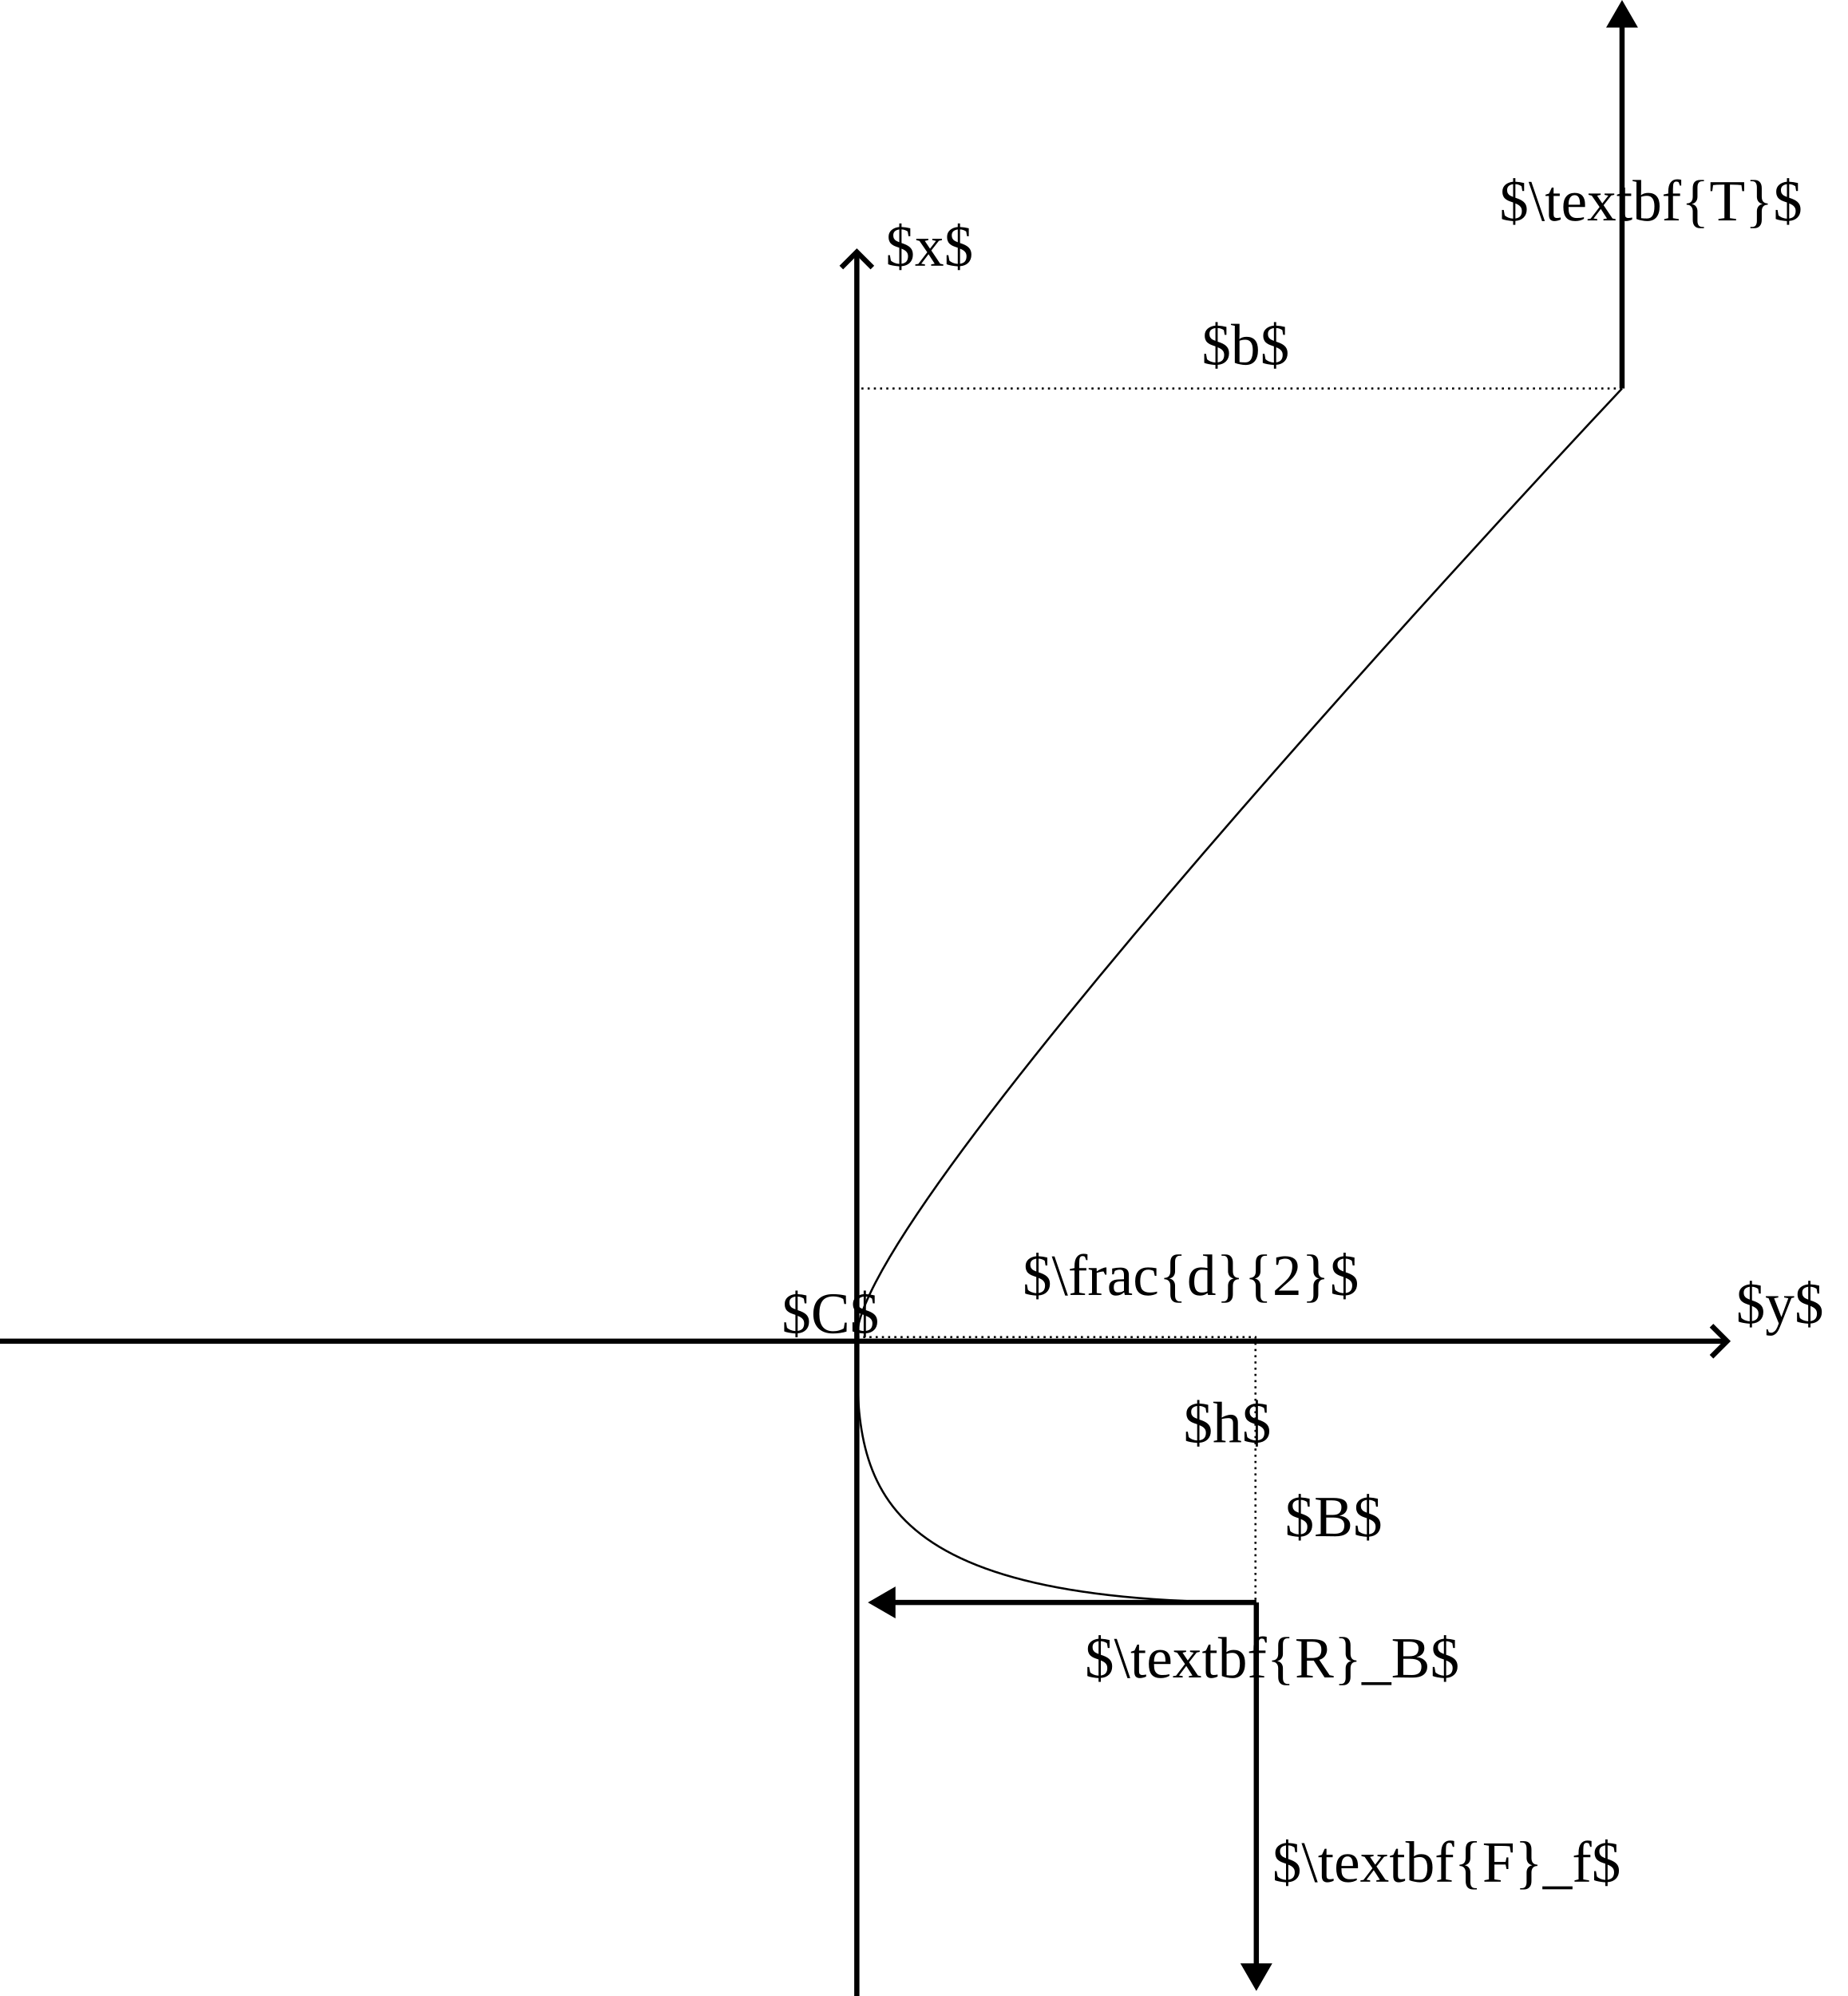
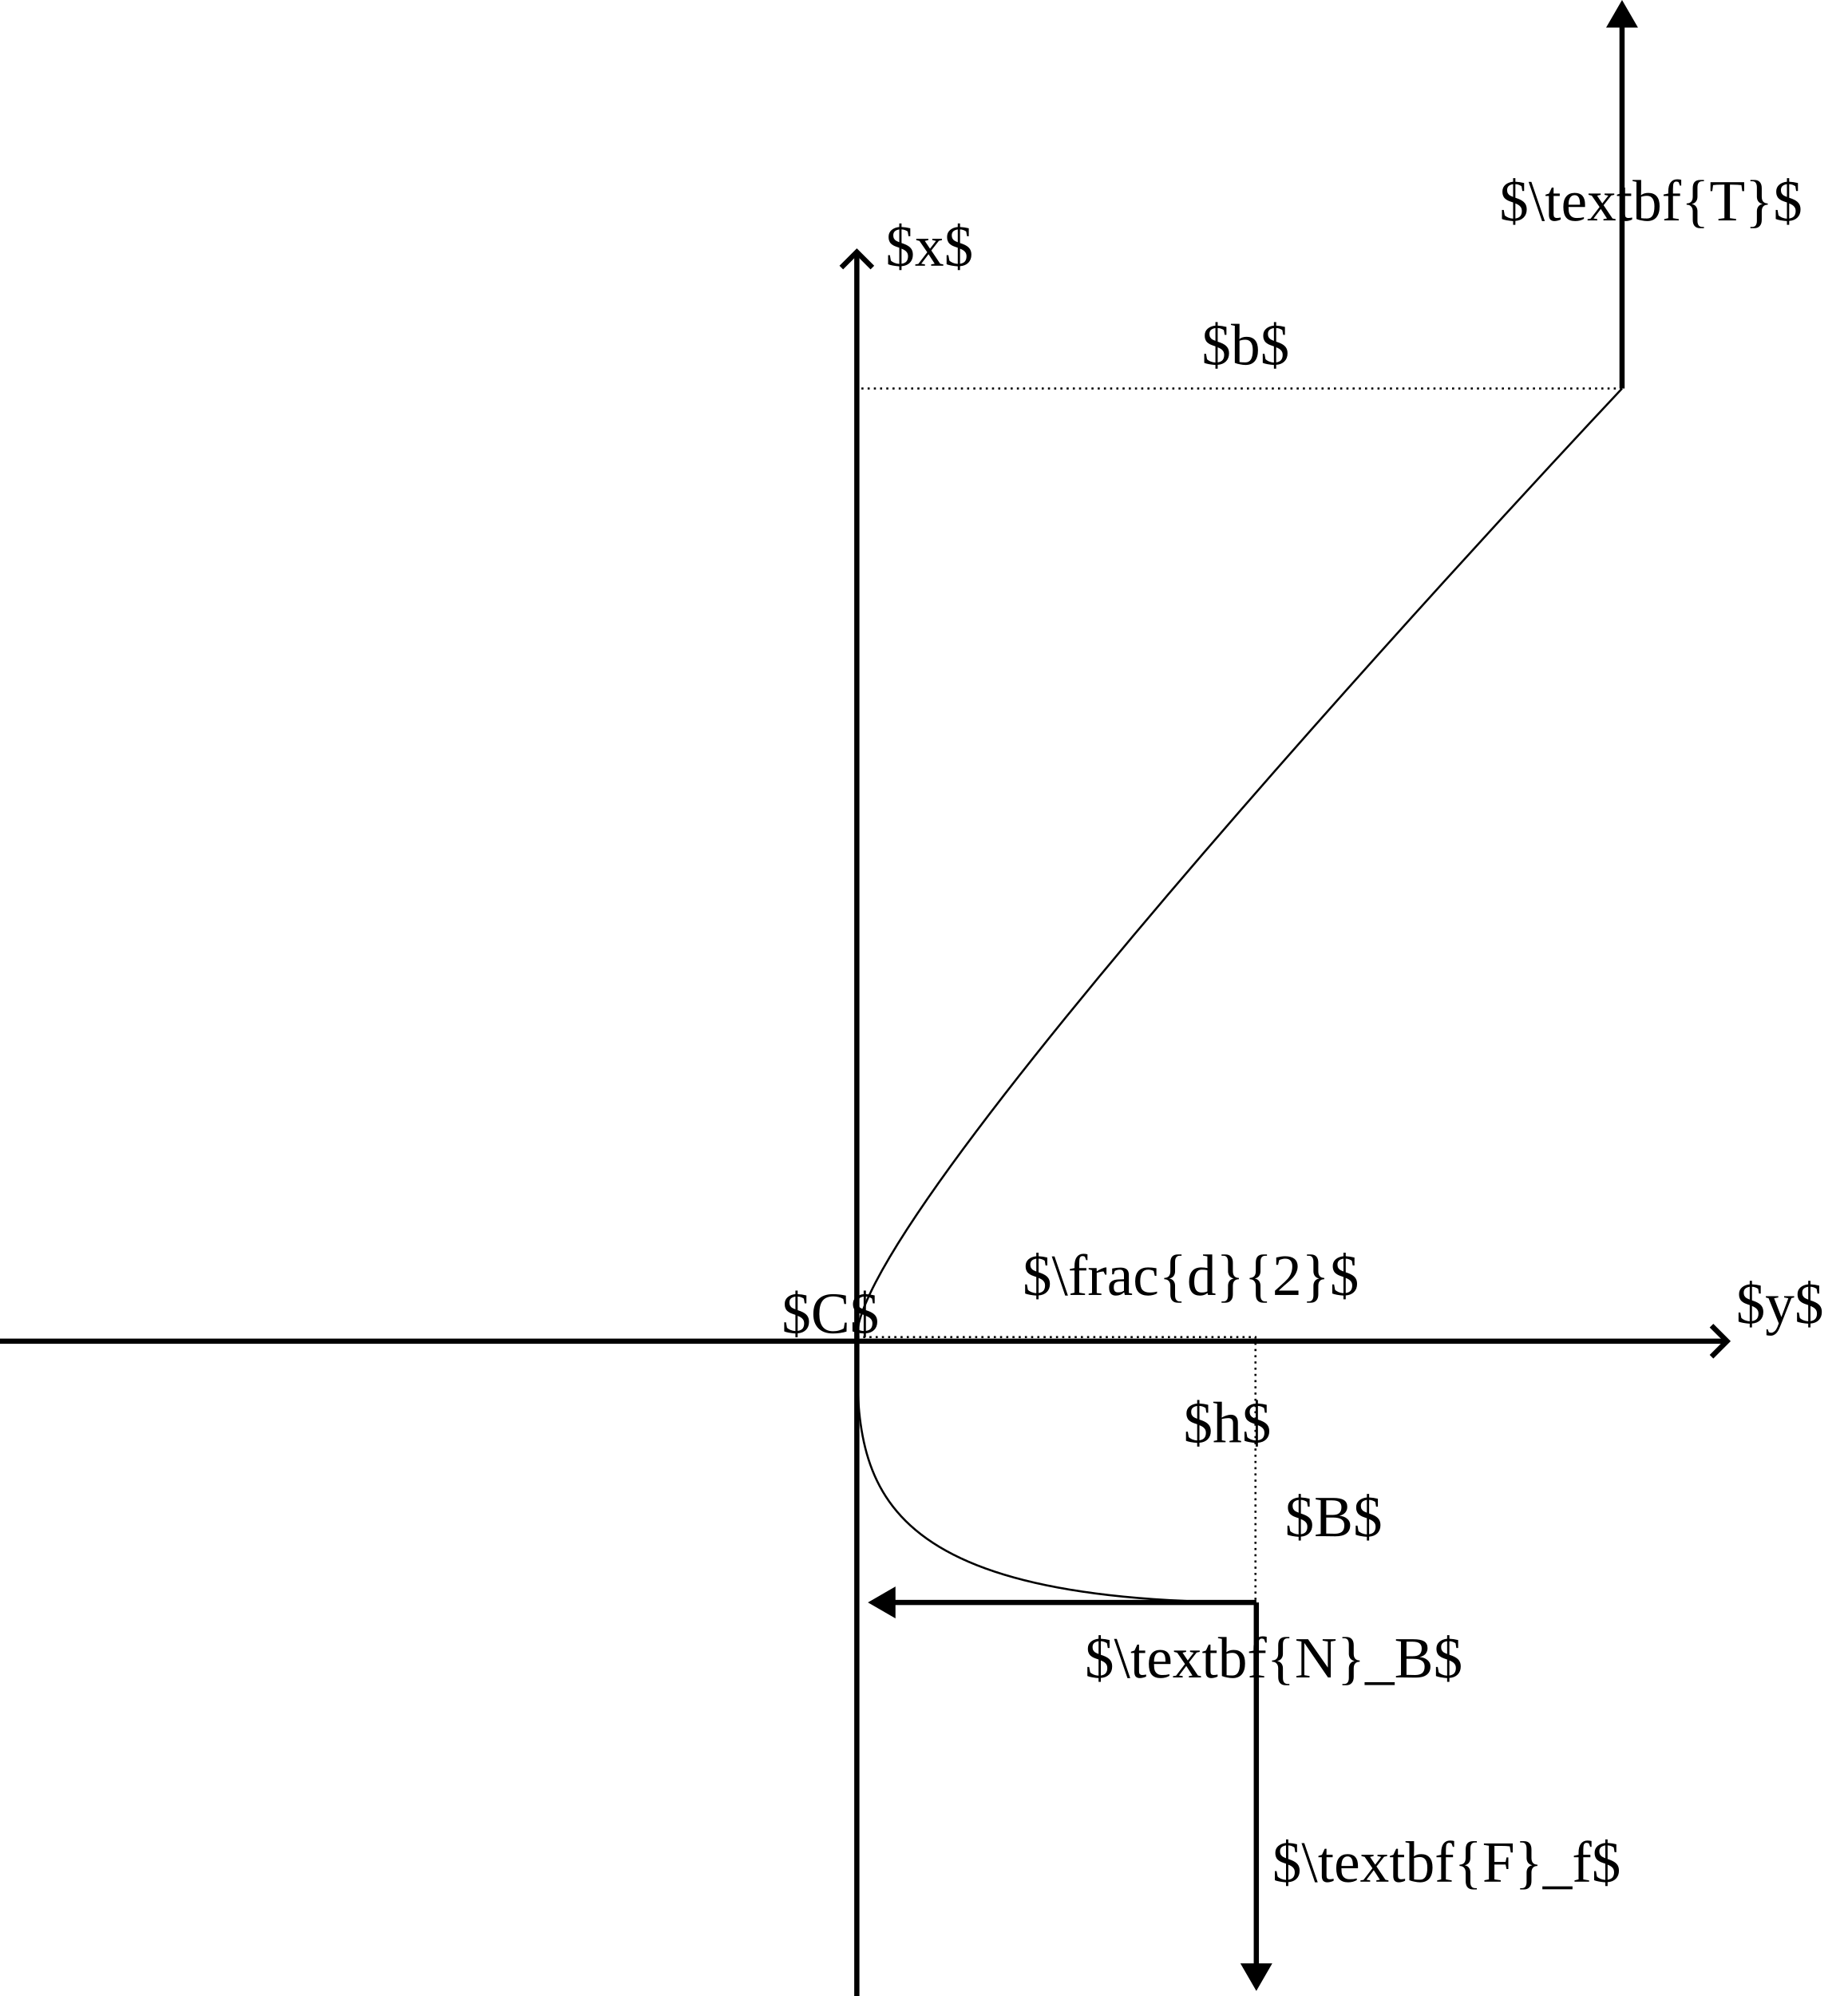
<svg xmlns="http://www.w3.org/2000/svg" width="178.316mm" height="192.58mm" viewBox="0 0 178.316 192.58" version="1.1" id="svg1">
  <defs id="defs1">
    <marker style="overflow:visible" id="ArrowWide" refX="0" refY="0" orient="auto-start-reverse" markerWidth="1" markerHeight="1" viewBox="0 0 1 1" preserveAspectRatio="xMidYMid">
      <path style="fill:none;stroke:context-stroke;stroke-width:1;stroke-linecap:butt" d="M 3,-3 0,0 3,3" transform="rotate(180,0.125,0)" id="path5" />
    </marker>
    <marker style="overflow:visible" id="Triangle" refX="0" refY="0" orient="auto-start-reverse" markerWidth="1" markerHeight="1" viewBox="0 0 1 1" preserveAspectRatio="xMidYMid">
      <path transform="scale(0.5)" style="fill:context-stroke;fill-rule:evenodd;stroke:context-stroke;stroke-width:1pt" d="M 5.77,0 -2.88,5 V -5 Z" id="path135" />
    </marker>
    <marker style="overflow:visible" id="Triangle-9" refX="0" refY="0" orient="auto-start-reverse" markerWidth="1" markerHeight="1" viewBox="0 0 1 1" preserveAspectRatio="xMidYMid">
      <path transform="scale(0.5)" style="fill:context-stroke;fill-rule:evenodd;stroke:context-stroke;stroke-width:1pt" d="M 5.77,0 -2.88,5 V -5 Z" id="path135-1" />
    </marker>
    <marker style="overflow:visible" id="Triangle-9-0" refX="0" refY="0" orient="auto-start-reverse" markerWidth="1" markerHeight="1" viewBox="0 0 1 1" preserveAspectRatio="xMidYMid">
      <path transform="scale(0.5)" style="fill:context-stroke;fill-rule:evenodd;stroke:context-stroke;stroke-width:1pt" d="M 5.77,0 -2.88,5 V -5 Z" id="path135-1-6" />
    </marker>
  </defs>
  <g id="layer1" transform="translate(-10.92033,-48.14597)">
    <path style="fill:none;fill-opacity:1;stroke:#000000;stroke-width:0.2;stroke-miterlimit:35.2;stroke-dasharray:none;stroke-opacity:1" d="m 132.154,202.756 c -38.828,0 -38.551,-12.43 -38.551,-25.604 0,-13.174 73.842,-91.523 73.842,-91.523 v 0" id="path1" />
    <path style="fill:none;fill-opacity:1;stroke:#000000;stroke-width:0.5;stroke-miterlimit:35.2;stroke-dasharray:none;stroke-dashoffset:0;stroke-opacity:1;marker-end:url(#ArrowWide)" d="M 93.603,240.726 V 72.587" id="path3" />
    <path style="fill:none;fill-opacity:1;stroke:#000000;stroke-width:0.5;stroke-miterlimit:35.2;stroke-dasharray:none;stroke-dashoffset:0;stroke-opacity:1;marker-start:url(#ArrowWide)" d="M 177.451,177.548 H 9.312" id="path3-5" />
    <path style="fill:none;fill-opacity:1;stroke:#000000;stroke-width:0.5;stroke-miterlimit:35.2;stroke-dasharray:none;stroke-dashoffset:0;stroke-opacity:1;marker-end:url(#Triangle)" d="M 167.445,85.629 V 49.922" id="path4" />
    <path style="fill:none;fill-opacity:1;stroke:#000000;stroke-width:0.5;stroke-miterlimit:35.2;stroke-dasharray:none;stroke-dashoffset:0;stroke-opacity:1;marker-end:url(#Triangle-9)" d="m 132.154,202.756 v 35.708" id="path4-5" />
    <path style="fill:none;fill-opacity:1;stroke:#000000;stroke-width:0.5;stroke-miterlimit:35.2;stroke-dasharray:none;stroke-dashoffset:0;stroke-opacity:1;marker-end:url(#Triangle-9-0)" d="M 132.154,202.756 H 96.446" id="path4-5-2" />
    <path style="fill:none;fill-opacity:1;stroke:#000000;stroke-width:0.2;stroke-miterlimit:35.2;stroke-dasharray:0.2, 0.4;stroke-dashoffset:0;stroke-opacity:1" d="m 93.621,177.152 h 38.451 v 25.604" id="path6" />
    <path style="fill:none;fill-opacity:1;stroke:#000000;stroke-width:0.2;stroke-miterlimit:35.2;stroke-dasharray:0.2, 0.4;stroke-dashoffset:0;stroke-opacity:1" d="M 167.445,85.629 H 93.603" id="path7" />
    <text xml:space="preserve" style="font-size:5.644px;fill:#000000;fill-opacity:1;stroke:none;stroke-width:0.2;stroke-miterlimit:35.2;stroke-dasharray:0.2, 0.4;stroke-dashoffset:0;stroke-opacity:1" x="96.372" y="73.783" id="text7">
      <tspan id="tspan7" style="fill:#000000;fill-opacity:1;stroke:none;stroke-width:0.2" x="96.372" y="73.783">$x$</tspan>
    </text>
    <text xml:space="preserve" style="font-size:5.644px;fill:#000000;fill-opacity:1;stroke:none;stroke-width:0.2;stroke-miterlimit:35.2;stroke-dasharray:0.2, 0.4;stroke-dashoffset:0;stroke-opacity:1" x="126.877" y="83.295" id="text7-6">
      <tspan id="tspan7-0" style="fill:#000000;fill-opacity:1;stroke:none;stroke-width:0.2" x="126.877" y="83.295">$b$</tspan>
    </text>
    <text xml:space="preserve" style="font-size:5.644px;fill:#000000;fill-opacity:1;stroke:none;stroke-width:0.2;stroke-miterlimit:35.2;stroke-dasharray:0.2, 0.4;stroke-dashoffset:0;stroke-opacity:1" x="155.604" y="69.416" id="text7-6-4">
      <tspan id="tspan7-0-0" style="fill:#000000;fill-opacity:1;stroke:none;stroke-width:0.2" x="155.604" y="69.416">$\textbf{T}$</tspan>
    </text>
    <text xml:space="preserve" style="font-size:5.644px;fill:#000000;fill-opacity:1;stroke:none;stroke-width:0.2;stroke-miterlimit:35.2;stroke-dasharray:0.2, 0.4;stroke-dashoffset:0;stroke-opacity:1" x="178.436" y="175.794" id="text7-9">
      <tspan id="tspan7-7" style="fill:#000000;fill-opacity:1;stroke:none;stroke-width:0.2" x="178.436" y="175.794">$y$</tspan>
    </text>
    <text xml:space="preserve" style="font-size:5.644px;fill:#000000;fill-opacity:1;stroke:none;stroke-width:0.2;stroke-miterlimit:35.2;stroke-dasharray:0.2, 0.4;stroke-dashoffset:0;stroke-opacity:1" x="133.693" y="229.697" id="text7-9-4">
      <tspan id="tspan7-7-2" style="fill:#000000;fill-opacity:1;stroke:none;stroke-width:0.2" x="133.693" y="229.697">$\textbf{F}_f$</tspan>
    </text>
    <text xml:space="preserve" style="font-size:5.644px;fill:#000000;fill-opacity:1;stroke:none;stroke-width:0.2;stroke-miterlimit:35.2;stroke-dasharray:0.2, 0.4;stroke-dashoffset:0;stroke-opacity:1" x="115.601" y="209.989" id="text7-9-4-3">
-       <tspan id="tspan7-7-2-9" style="fill:#000000;fill-opacity:1;stroke:none;stroke-width:0.2" x="115.601" y="209.989">$\textbf{R}_B$</tspan>
+       <tspan id="tspan7-7-2-9" style="fill:#000000;fill-opacity:1;stroke:none;stroke-width:0.2" x="115.601" y="209.989">$\textbf{N}_B$</tspan>
    </text>
    <text xml:space="preserve" style="font-size:5.644px;fill:#000000;fill-opacity:1;stroke:none;stroke-width:0.2;stroke-miterlimit:35.2;stroke-dasharray:0.2, 0.4;stroke-dashoffset:0;stroke-opacity:1" x="134.908" y="196.359" id="text7-9-4-3-4">
      <tspan id="tspan7-7-2-9-9" style="fill:#000000;fill-opacity:1;stroke:none;stroke-width:0.2" x="134.908" y="196.359">$B$</tspan>
    </text>
    <text xml:space="preserve" style="font-size:5.644px;fill:#000000;fill-opacity:1;stroke:none;stroke-width:0.2;stroke-miterlimit:35.2;stroke-dasharray:0.2, 0.4;stroke-dashoffset:0;stroke-opacity:1" x="86.349" y="176.741" id="text7-9-4-3-4-3">
      <tspan id="tspan7-7-2-9-9-2" style="fill:#000000;fill-opacity:1;stroke:none;stroke-width:0.2" x="86.349" y="176.741">$C$</tspan>
    </text>
    <text xml:space="preserve" style="font-size:5.644px;fill:#000000;fill-opacity:1;stroke:none;stroke-width:0.2;stroke-miterlimit:35.2;stroke-dasharray:0.2, 0.4;stroke-dashoffset:0;stroke-opacity:1" x="109.592" y="173.083" id="text7-9-4-3-4-3-6">
      <tspan id="tspan7-7-2-9-9-2-8" style="fill:#000000;fill-opacity:1;stroke:none;stroke-width:0.2" x="109.592" y="173.083">$\frac{d}{2}$</tspan>
    </text>
    <text xml:space="preserve" style="font-size:5.644px;fill:#000000;fill-opacity:1;stroke:none;stroke-width:0.2;stroke-miterlimit:35.2;stroke-dasharray:0.2, 0.4;stroke-dashoffset:0;stroke-opacity:1" x="125.118" y="187.294" id="text7-9-4-3-4-3-6-5">
      <tspan id="tspan7-7-2-9-9-2-8-7" style="fill:#000000;fill-opacity:1;stroke:none;stroke-width:0.2" x="125.118" y="187.294">$h$</tspan>
    </text>
  </g>
</svg>
